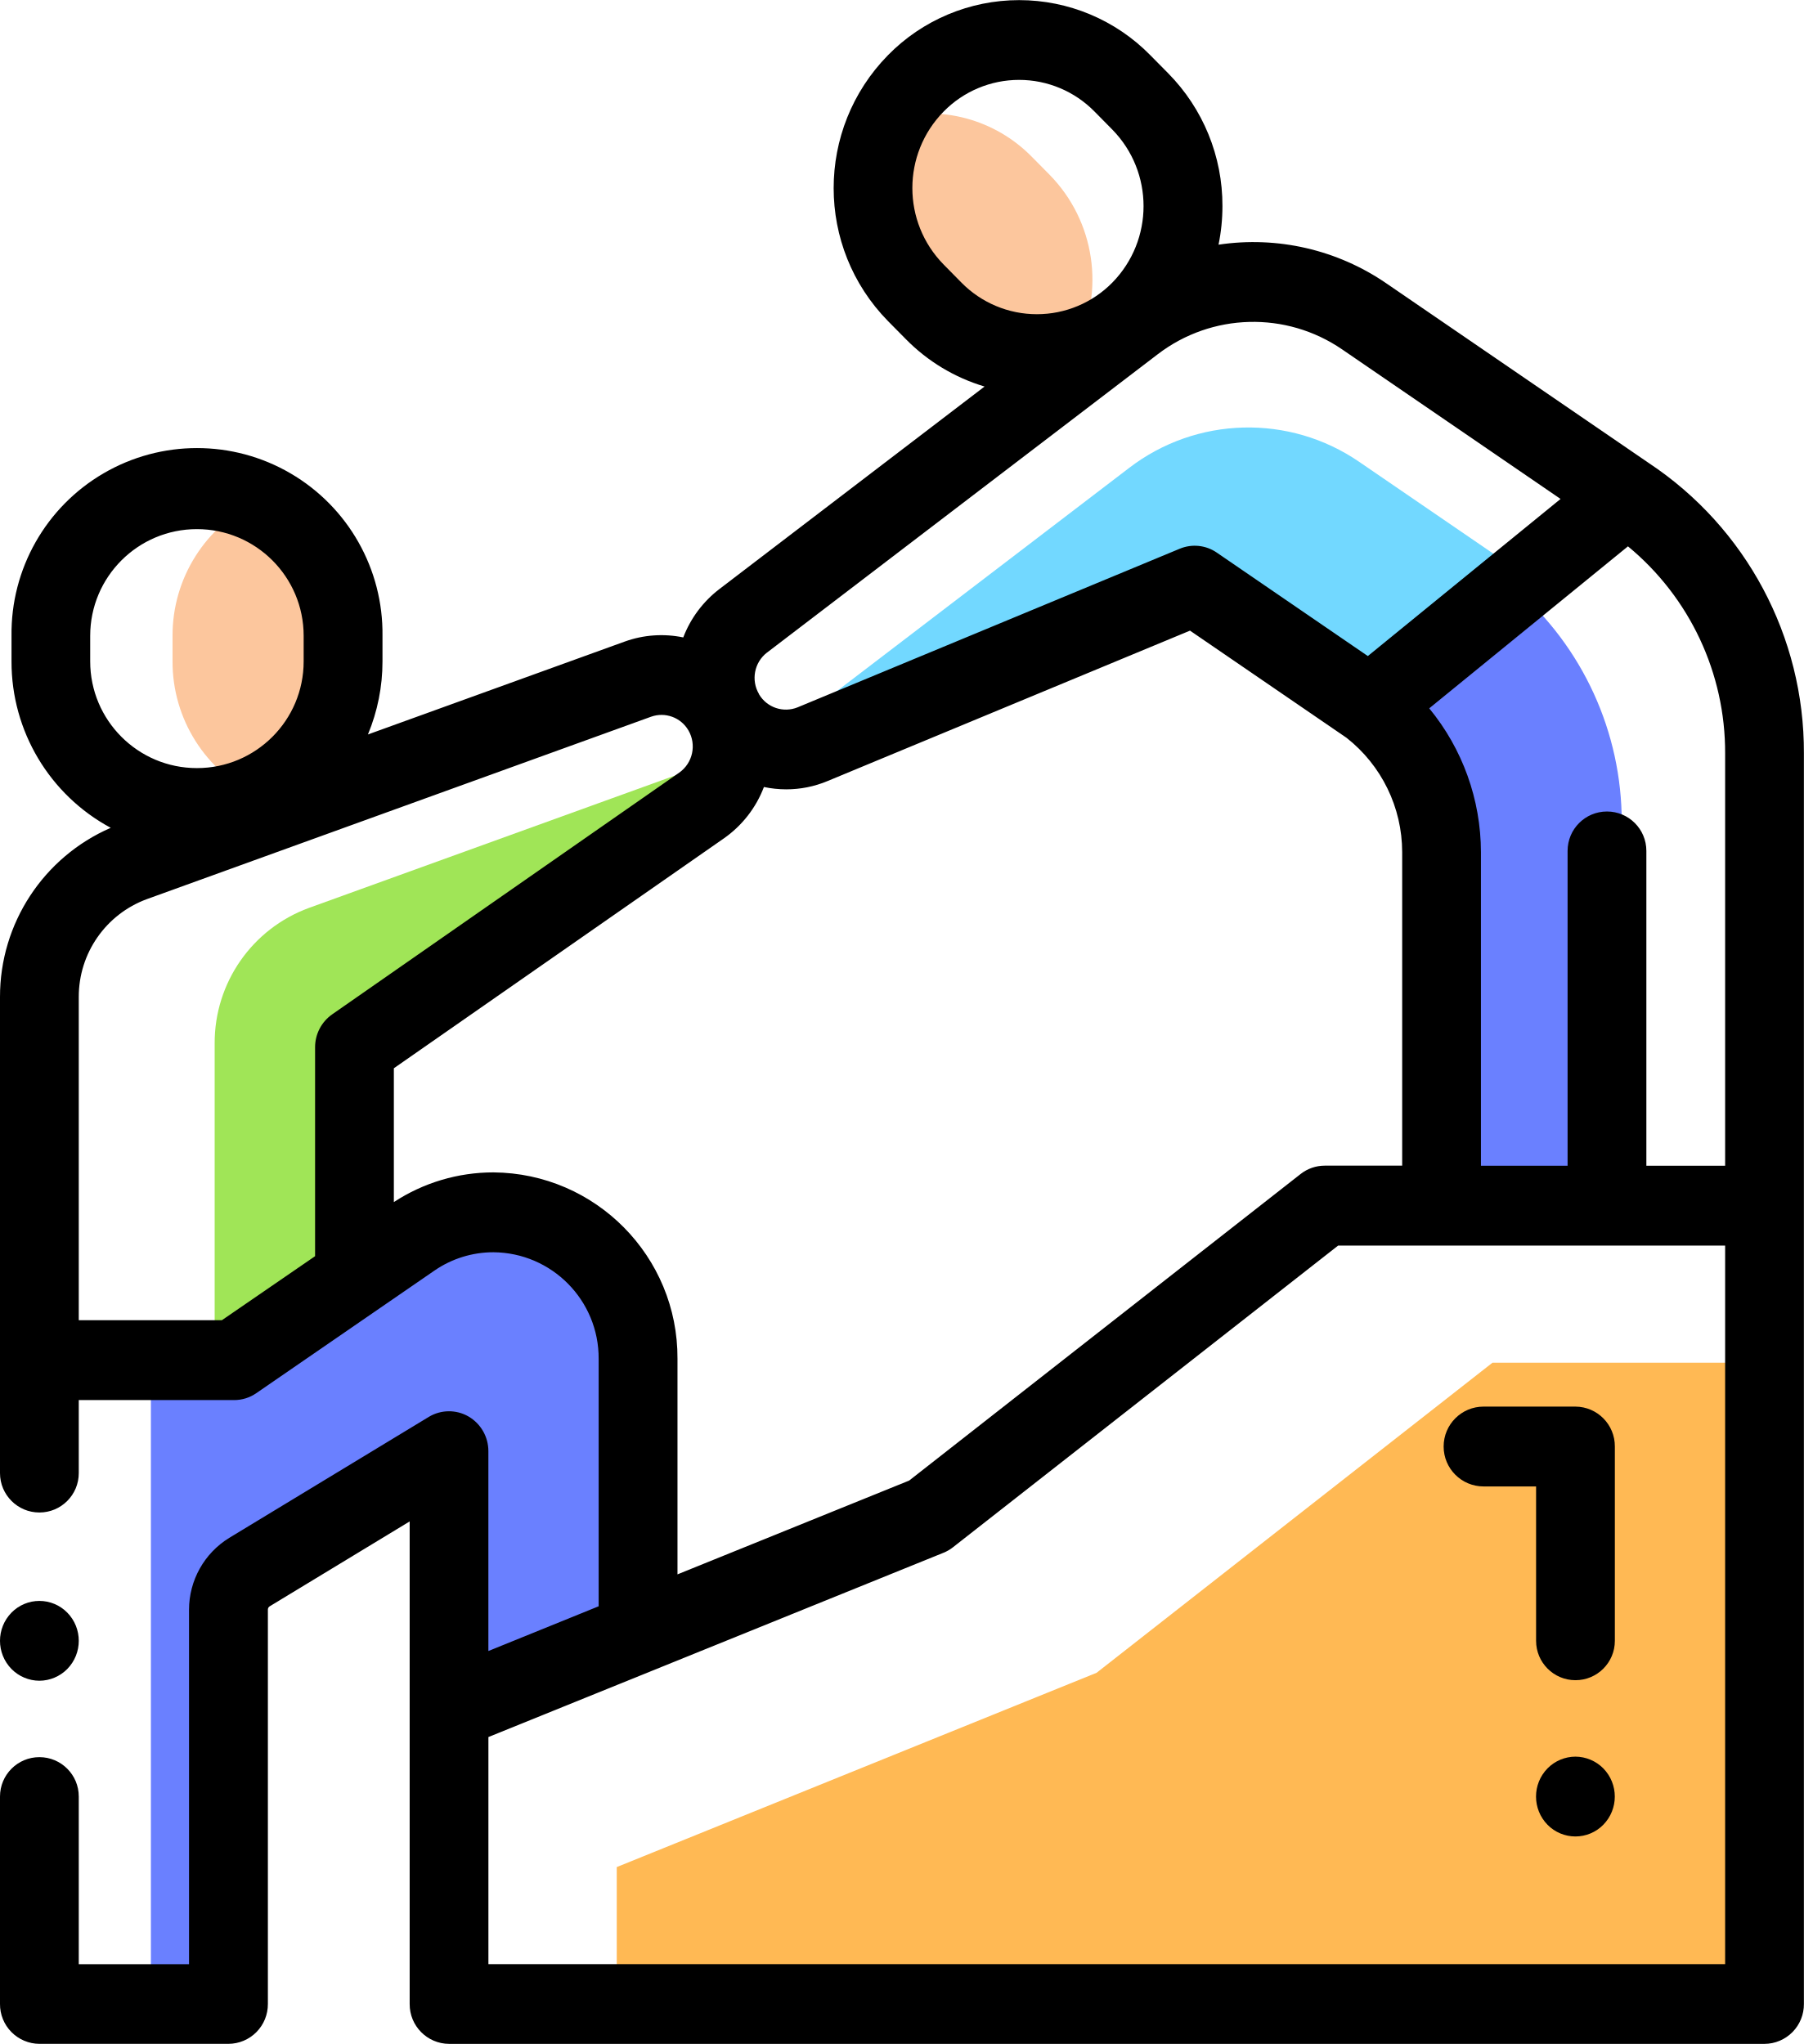
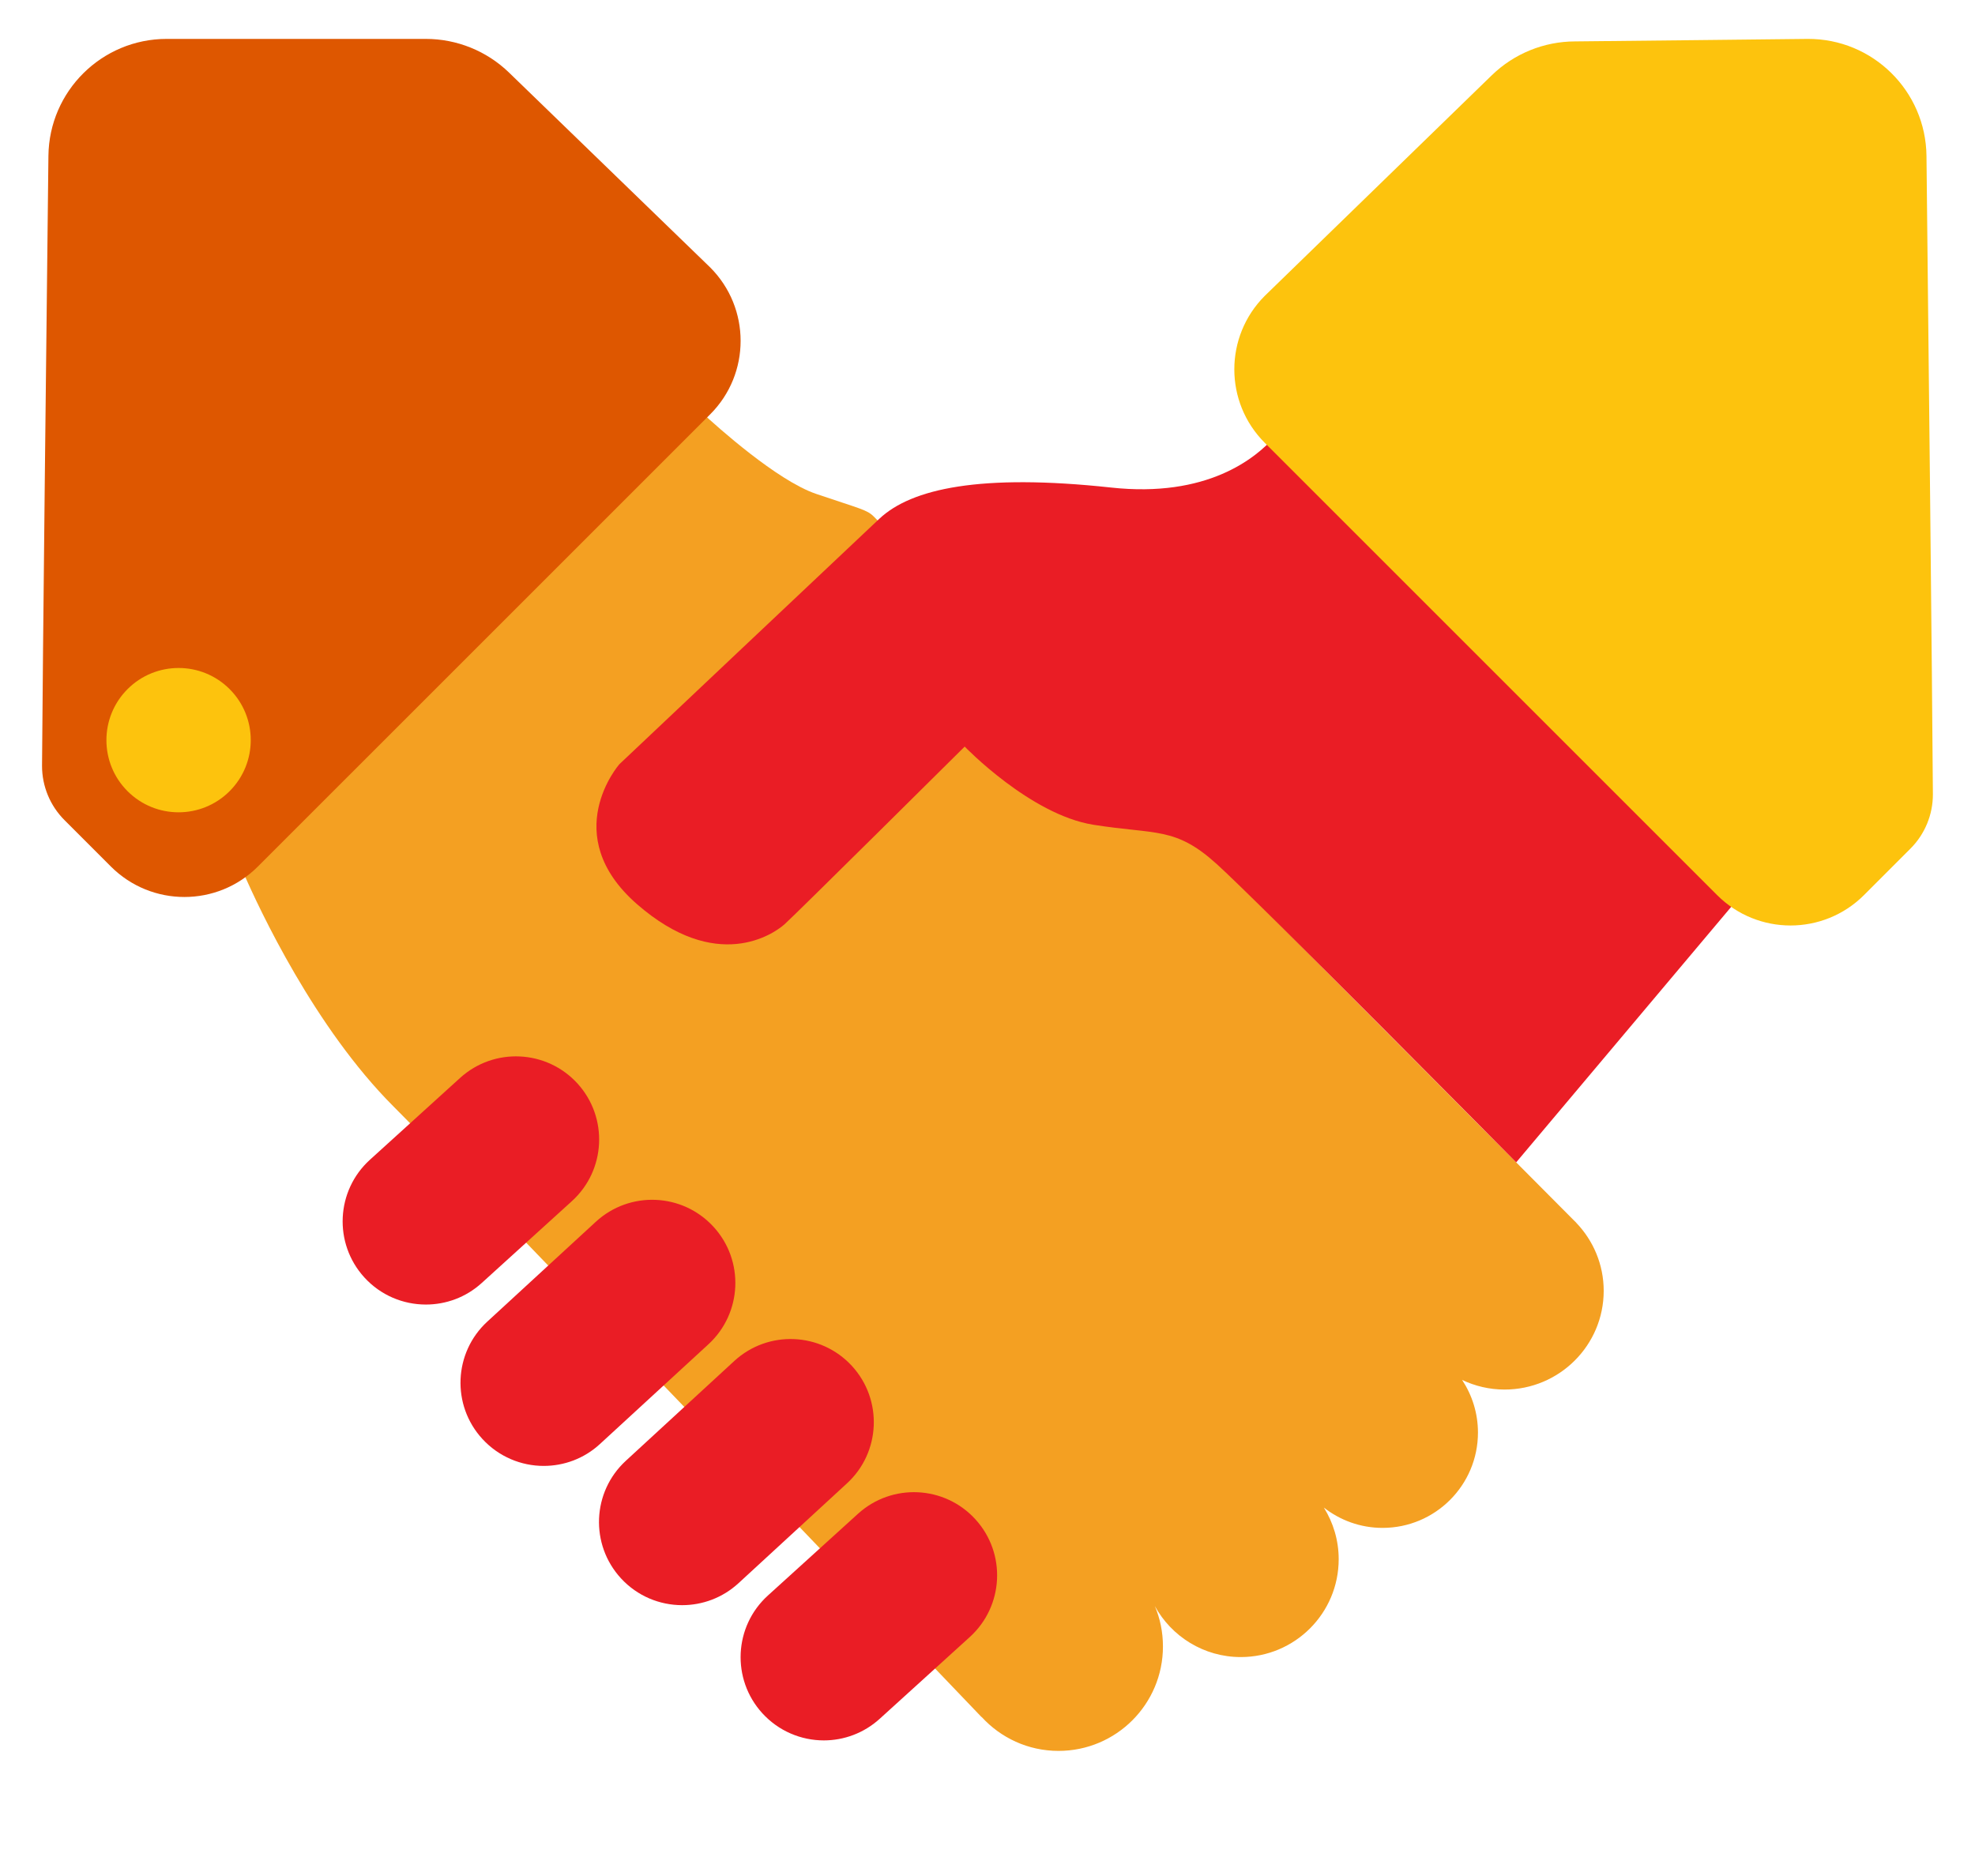
- <svg xmlns="http://www.w3.org/2000/svg" width="60" height="68" viewBox="0 0 60 68">
-   <g id="Vector_Smart_Object" data-name="Vector Smart Object" transform="translate(-226 -225.533)">
-     <g id="surface1">
-       <path id="Path_39" data-name="Path 39" d="M246.514,287.647v4.558H284.69V270.869h-9.05l-13.167,10.315Z" fill="#ffb954" />
-       <path id="Path_40" data-name="Path 40" d="M279.941,265.642V252.889a10.268,10.268,0,0,0-3.574-7.8l-4.806,3.919a6.15,6.15,0,0,1,2.387,4.873v11.762Z" fill="#6a80ff" />
-       <path id="Path_41" data-name="Path 41" d="M233.787,270.782l5.924-4.076a4.765,4.765,0,0,1,2.7-.842,4.844,4.844,0,0,1,4.81,4.877v9.129l-6.289,2.551v-8.61l-6.637,4.026a1.46,1.46,0,0,0-.7,1.249v13.12h-2.576V270.782Z" fill="#6a80ff" />
-       <path id="Path_42" data-name="Path 42" d="M250.336,250.651l-14.064,5.088a4.78,4.78,0,0,0-3.132,4.505v10.537h1.417a3.256,3.256,0,0,1,3.233-3.279v-7.129l11.544-8.042A2.386,2.386,0,0,0,250.336,250.651Z" fill="#a0e557" />
-       <path id="Path_43" data-name="Path 43" d="M263.556,241.1l-12.118,9.256a2.309,2.309,0,0,0,1.586-.069l12.709-5.276,5.828,3.991,5.242-4.274-5.591-3.828A6.516,6.516,0,0,0,263.556,241.1Z" fill="#72d8ff" />
-       <path id="Path_44" data-name="Path 44" d="M234.575,242.207a4.93,4.93,0,0,0-2.836,4.479v.849a4.93,4.93,0,0,0,2.836,4.479,4.93,4.93,0,0,0,2.835-4.479v-.849A4.93,4.93,0,0,0,234.575,242.207Z" fill="#fcc69d" />
-       <path id="Path_45" data-name="Path 45" d="M261.769,237.14a4.979,4.979,0,0,0-.857-5.792l-.593-.6a4.81,4.81,0,0,0-4.717-1.267,4.978,4.978,0,0,0,.858,5.792l.592.6A4.811,4.811,0,0,0,261.769,237.14Z" fill="#fcc69d" />
-       <path id="Path_46" data-name="Path 46" d="M227.31,281.448a1.313,1.313,0,0,0,.926-.389,1.341,1.341,0,0,0,0-1.879,1.3,1.3,0,0,0-1.852,0,1.341,1.341,0,0,0,0,1.879A1.313,1.313,0,0,0,227.31,281.448Z" />
-       <path id="Path_47" data-name="Path 47" d="M280.842,240.938l0,0-8.733-5.98a7.812,7.812,0,0,0-5.579-1.285,6.412,6.412,0,0,0,.13-1.282,6.26,6.26,0,0,0-1.807-4.422l-.593-.6a6.11,6.11,0,0,0-8.725,0,6.316,6.316,0,0,0,0,8.845l.593.6a6.118,6.118,0,0,0,2.62,1.578l-8.815,6.734a3.683,3.683,0,0,0-1.207,1.613,3.583,3.583,0,0,0-1.95.139l-8.538,3.089a6.31,6.31,0,0,0,.484-2.429v-.85a6.17,6.17,0,1,0-12.339,0v.85a6.271,6.271,0,0,0,3.3,5.535A6.127,6.127,0,0,0,226,258.7v15.841a1.31,1.31,0,1,0,2.62,0v-2.43h5.167a1.29,1.29,0,0,0,.736-.229l5.924-4.077a3.454,3.454,0,0,1,1.965-.612,3.528,3.528,0,0,1,3.5,3.548v8.23l-3.668,1.488v-6.648a1.333,1.333,0,0,0-.664-1.156,1.3,1.3,0,0,0-1.319.016l-6.638,4.025a2.809,2.809,0,0,0-1.336,2.39v11.792H228.62V285.3a1.31,1.31,0,1,0-2.62,0v6.9a1.318,1.318,0,0,0,1.31,1.328H233.6a1.318,1.318,0,0,0,1.31-1.328v-13.12a.128.128,0,0,1,.062-.109l4.654-2.823v16.053a1.319,1.319,0,0,0,1.31,1.328H284.69a1.318,1.318,0,0,0,1.31-1.328V250.6A11.538,11.538,0,0,0,280.842,240.938Zm2.538,9.66v13.717h-2.62V253.84a1.31,1.31,0,1,0-2.62,0v10.475h-2.882V253.88a7.552,7.552,0,0,0-1.72-4.782l6.61-5.389A8.891,8.891,0,0,1,283.38,250.6Zm-25.994-16.265a3.632,3.632,0,0,1,0-5.088,3.515,3.515,0,0,1,5.02,0l.592.6a3.638,3.638,0,0,1,0,5.089,3.52,3.52,0,0,1-5.02,0Zm-5.878,12.913,13-9.928a5.227,5.227,0,0,1,6.135-.16l7.263,4.974-6.41,5.227-5.026-3.443a1.293,1.293,0,0,0-1.23-.128l-12.709,5.276a1.038,1.038,0,0,1-1.285-.434l0-.006A1.062,1.062,0,0,1,251.508,247.245ZM229,246.686a3.55,3.55,0,1,1,7.1,0v.85a3.55,3.55,0,1,1-7.1,0ZM228.62,258.7a3.46,3.46,0,0,1,2.263-3.254l16.772-6.069a1.035,1.035,0,0,1,1.243.455,1.066,1.066,0,0,1-.306,1.405l-11.544,8.042a1.334,1.334,0,0,0-.568,1.095v6.95l-3.1,2.13H228.62Zm13.793,5.836a6.037,6.037,0,0,0-3.313.988v-4.452l10.976-7.647a3.676,3.676,0,0,0,1.333-1.71,3.628,3.628,0,0,0,.741.078,3.558,3.558,0,0,0,1.371-.274l12.06-5.006,5.206,3.565a4.842,4.842,0,0,1,1.851,3.8v10.434h-2.577a1.3,1.3,0,0,0-.8.277l-13.022,10.2-7.705,3.12v-7.173A6.17,6.17,0,0,0,242.413,264.536Zm40.967,26.341H242.245v-7.556l15.135-6.13a1.273,1.273,0,0,0,.315-.182l12.813-10.038H283.38Z" />
-       <path id="Path_48" data-name="Path 48" d="M275.345,274.984h1.747v5.136a1.31,1.31,0,1,0,2.62,0v-6.464a1.32,1.32,0,0,0-1.31-1.328h-3.057a1.328,1.328,0,0,0,0,2.656Z" />
-       <path id="Path_49" data-name="Path 49" d="M278.4,283.973a1.311,1.311,0,0,0-.926.389,1.341,1.341,0,0,0,0,1.879,1.3,1.3,0,0,0,1.852,0,1.341,1.341,0,0,0,0-1.879A1.315,1.315,0,0,0,278.4,283.973Z" />
+ <svg xmlns="http://www.w3.org/2000/svg" width="100%" height="100%" viewBox="0 0 60 57" version="1.1" xml:space="preserve" style="fill-rule:evenodd;clip-rule:evenodd;stroke-linejoin:round;stroke-miterlimit:2;">
+   <g id="surface1">
+     <g id="_2">
+       <path d="M47.889,37.156l0.001,0c0,0 -0.006,-0.007 -0.016,-0.018c-0.023,-0.023 -0.046,-0.047 -0.07,-0.069c-1.435,-1.441 -21.064,-21.175 -21.261,-21.376c-0.205,-0.206 -0.402,-0.23 -1.752,-0.688c-1.188,-0.405 -3.018,-2.052 -3.439,-2.442l-13.956,13.957c0.492,1.127 2.164,4.702 4.556,7.096c2.873,2.872 17.867,18.555 17.867,18.555l0.002,-0.004c0.579,0.634 1.411,1.032 2.336,1.032c1.753,0 3.173,-1.421 3.173,-3.173c0,-0.436 -0.086,-0.85 -0.246,-1.227c0.505,0.922 1.486,1.549 2.61,1.549c1.644,0 2.975,-1.332 2.975,-2.974c0,-0.577 -0.167,-1.112 -0.45,-1.568c0.491,0.385 1.11,0.617 1.783,0.617c1.6,0 2.898,-1.297 2.898,-2.896c0,-0.592 -0.179,-1.14 -0.481,-1.599c0.39,0.185 0.827,0.292 1.288,0.292c1.664,0 3.013,-1.344 3.013,-3c0,-0.799 -0.317,-1.526 -0.831,-2.064" style="fill:#f4a022;fill-rule:nonzero;" />
+       <path d="M12.938,39.637c-0.689,0 -1.374,-0.279 -1.872,-0.827c-0.938,-1.033 -0.862,-2.632 0.171,-3.571l2.739,-2.486c1.033,-0.939 2.631,-0.861 3.57,0.17c0.938,1.035 0.861,2.633 -0.172,3.572l-2.737,2.485c-0.485,0.442 -1.093,0.657 -1.699,0.657" style="fill:#ea1d25;fill-rule:nonzero;" />
+       <path d="M25.028,52.88c-0.688,0 -1.374,-0.281 -1.872,-0.829c-0.938,-1.033 -0.862,-2.632 0.17,-3.571l2.74,-2.486c1.033,-0.938 2.631,-0.861 3.569,0.171c0.94,1.034 0.862,2.632 -0.171,3.572l-2.738,2.486c-0.484,0.439 -1.092,0.657 -1.698,0.657" style="fill:#ea1d25;fill-rule:nonzero;" />
+       <path d="M16.517,44.54c-0.681,0 -1.362,-0.276 -1.86,-0.817c-0.945,-1.025 -0.878,-2.626 0.149,-3.569l3.295,-3.032c1.027,-0.945 2.626,-0.88 3.572,0.149c0.945,1.027 0.877,2.626 -0.149,3.571l-3.296,3.031c-0.485,0.448 -1.098,0.667 -1.711,0.667" style="fill:#ea1d25;fill-rule:nonzero;" />
+       <path d="M20.724,48.771c-0.681,0 -1.362,-0.274 -1.859,-0.815c-0.946,-1.029 -0.879,-2.628 0.149,-3.573l3.293,-3.031c1.027,-0.945 2.626,-0.878 3.572,0.148c0.945,1.028 0.878,2.629 -0.149,3.571l-3.295,3.033c-0.485,0.446 -1.099,0.667 -1.711,0.667" style="fill:#ea1d25;fill-rule:nonzero;" />
+       <path d="M33.75,14.813c-3.963,-0.428 -6.06,0.031 -7.037,0.95c-0.977,0.918 -7.898,7.458 -7.898,7.458c0,0 -1.877,2.143 0.537,4.251c2.412,2.104 4.136,0.917 4.48,0.613c0.345,-0.308 5.475,-5.401 5.475,-5.401c0,0 1.991,2.068 3.907,2.375c1.914,0.305 2.489,0.052 3.751,1.195c1.264,1.14 9.096,9.063 9.096,9.063l6.724,-7.991l-14.059,-14.058c-0.58,0.658 -2.056,1.864 -4.976,1.545" style="fill:#ea1d25;fill-rule:nonzero;" />
+       <path d="M45.32,2.287c0.677,-0.657 1.582,-1.026 2.525,-1.029c1.824,-0.017 4.717,-0.051 7.072,-0.076c1.976,-0.009 3.588,1.58 3.609,3.557c0.06,5.527 0.172,15.858 0.195,19.394c0.001,0.619 -0.244,1.213 -0.682,1.651c-0.612,0.612 -1.411,1.412 -1.411,1.412c-1.234,1.232 -3.232,1.232 -4.464,-0.001l-13.741,-13.741c-1.233,-1.231 -1.233,-3.23 0,-4.464c0,0 4.738,-4.605 6.897,-6.703Z" style="fill:#fdc30d;fill-rule:nonzero;" />
+       <path d="M15.467,2.208c-0.678,-0.658 -1.586,-1.026 -2.531,-1.026c-1.986,0 -5.283,0 -7.872,0c-1.969,0 -3.572,1.586 -3.593,3.555c-0.061,5.319 -0.171,15.092 -0.194,18.53c-0.001,0.619 0.244,1.213 0.682,1.651c0.612,0.613 1.411,1.412 1.411,1.412c1.234,1.232 3.232,1.232 4.464,-0.001l13.741,-13.74c1.233,-1.232 1.233,-3.231 0,-4.464c0,0 -4.114,-3.986 -6.108,-5.917Z" style="fill:#de5700;fill-rule:nonzero;" />
+       <path d="M6.975,24.039c-0.856,0.856 -2.245,0.856 -3.1,0c-0.856,-0.855 -0.856,-2.244 0,-3.101c0.857,-0.856 2.245,-0.856 3.101,0c0.856,0.856 0.856,2.245 -0.001,3.101" style="fill:#fdc30d;fill-rule:nonzero;" />
    </g>
  </g>
</svg>
